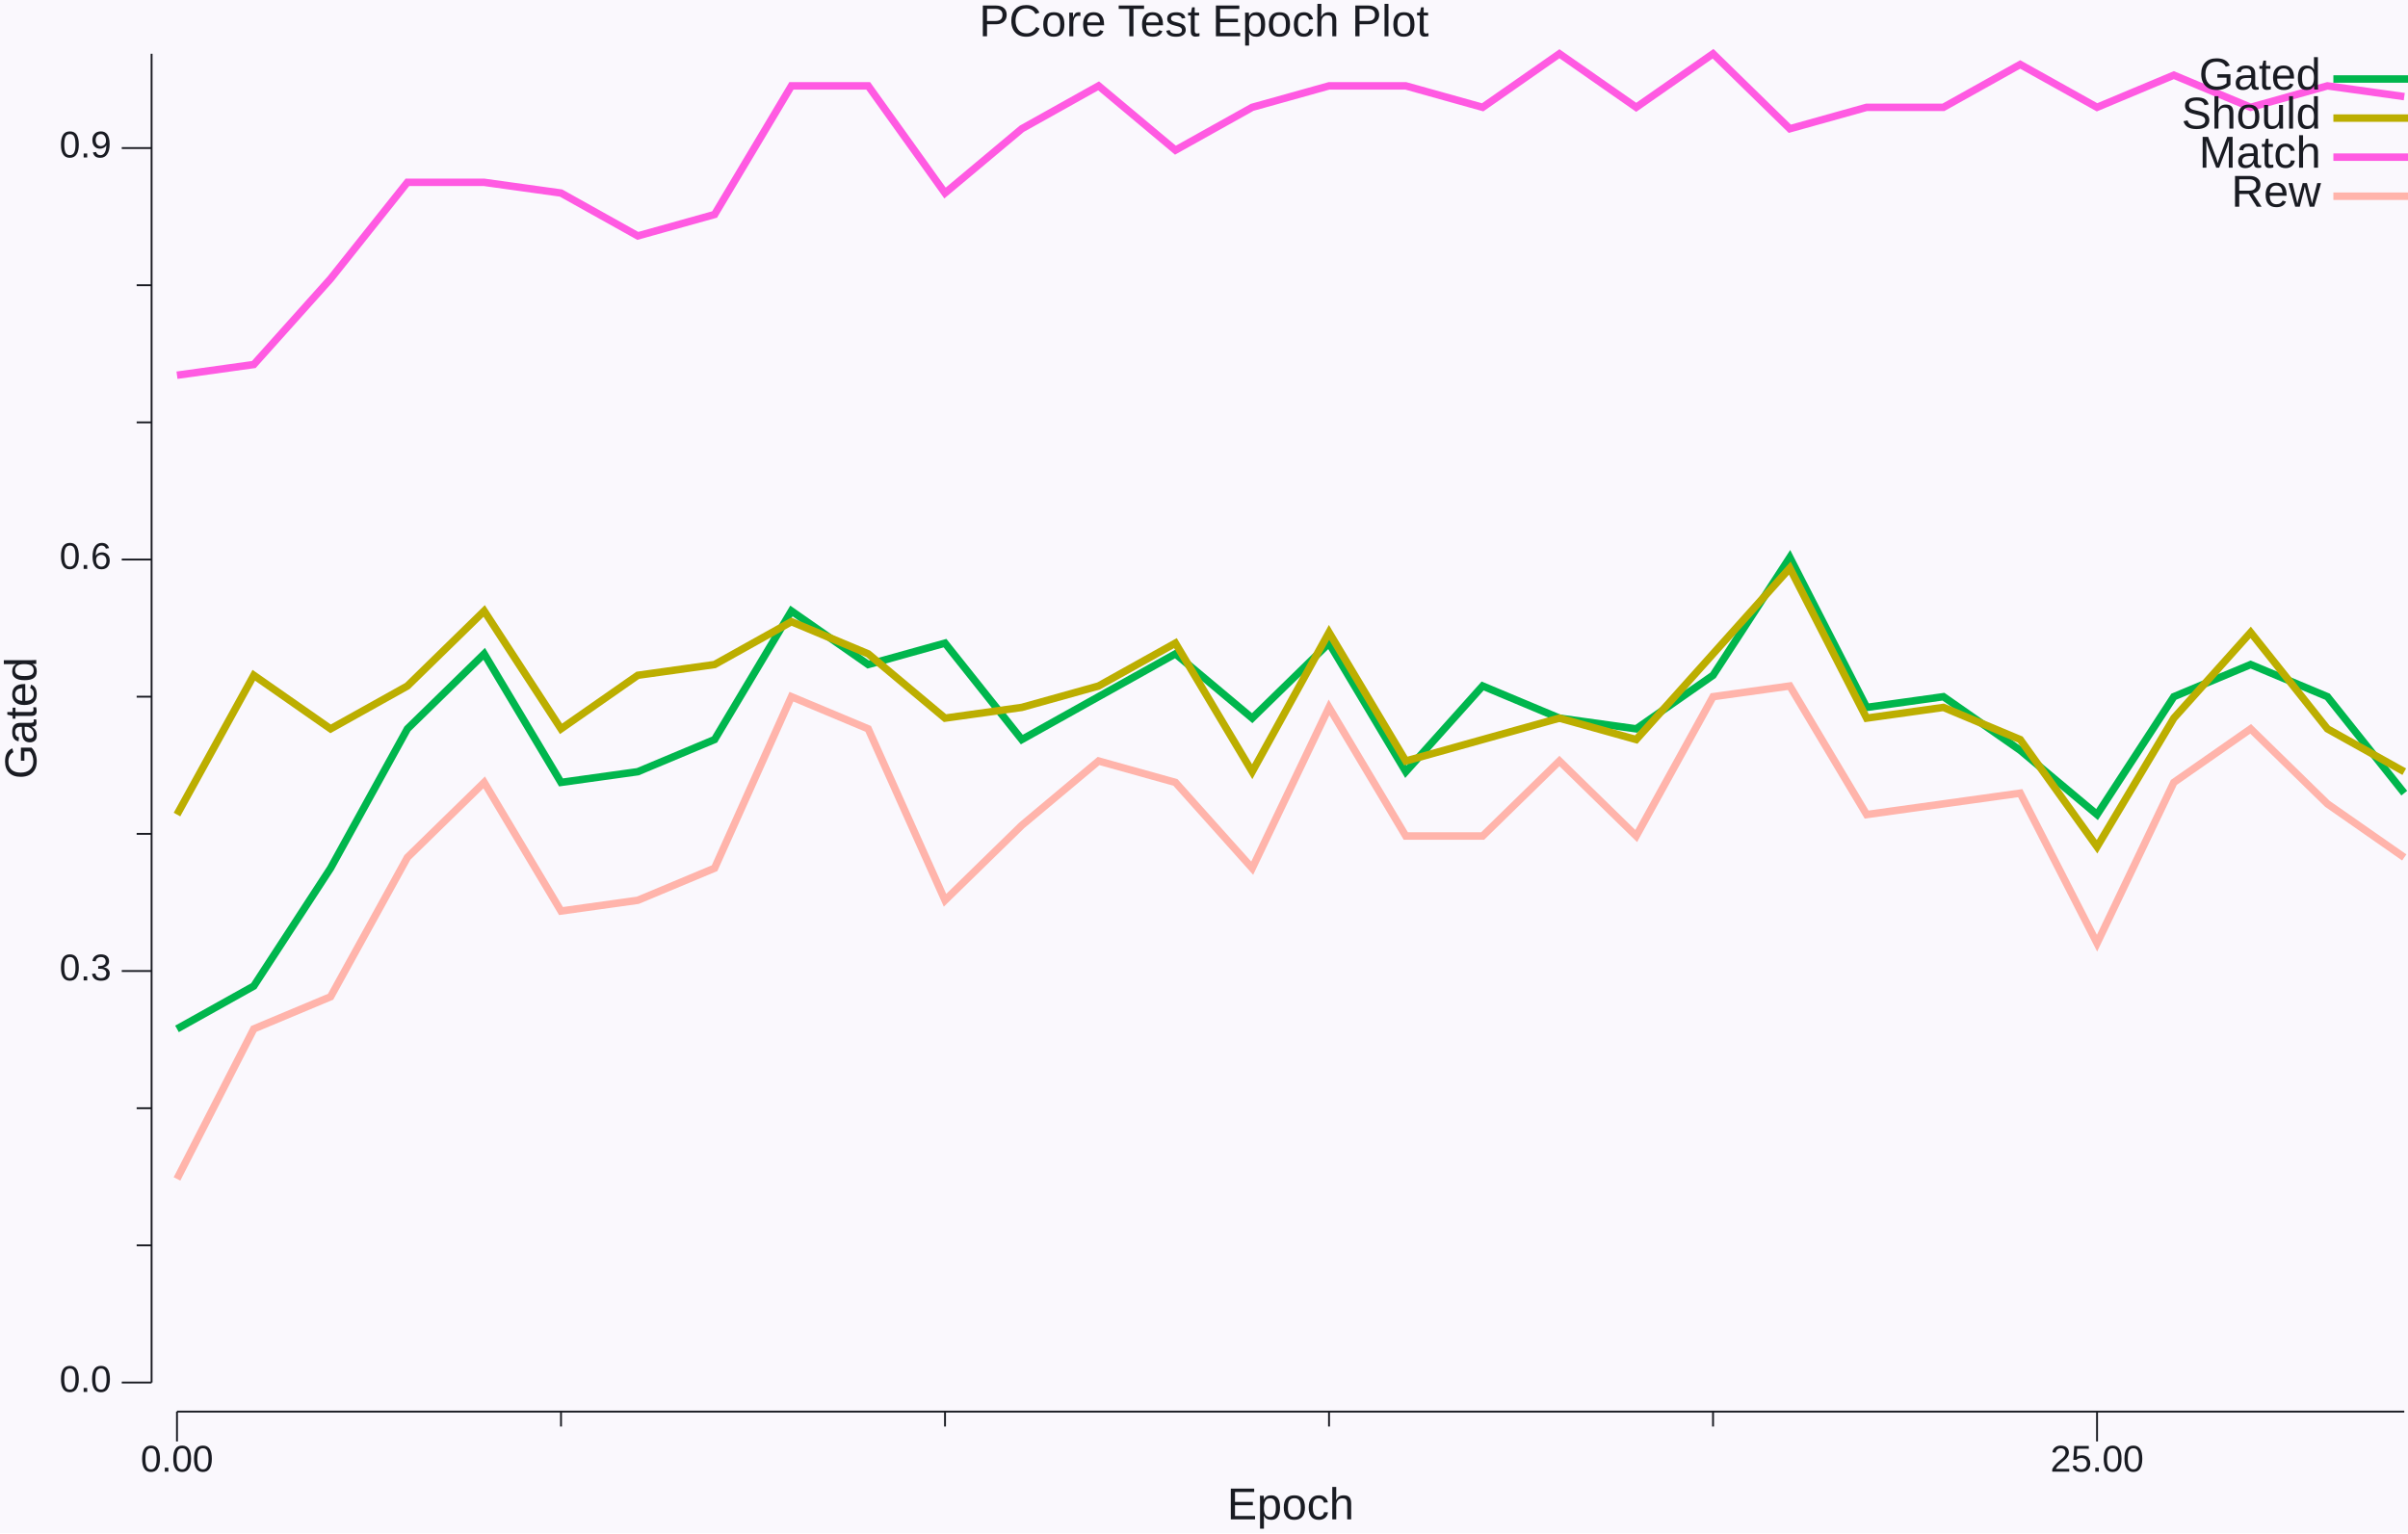
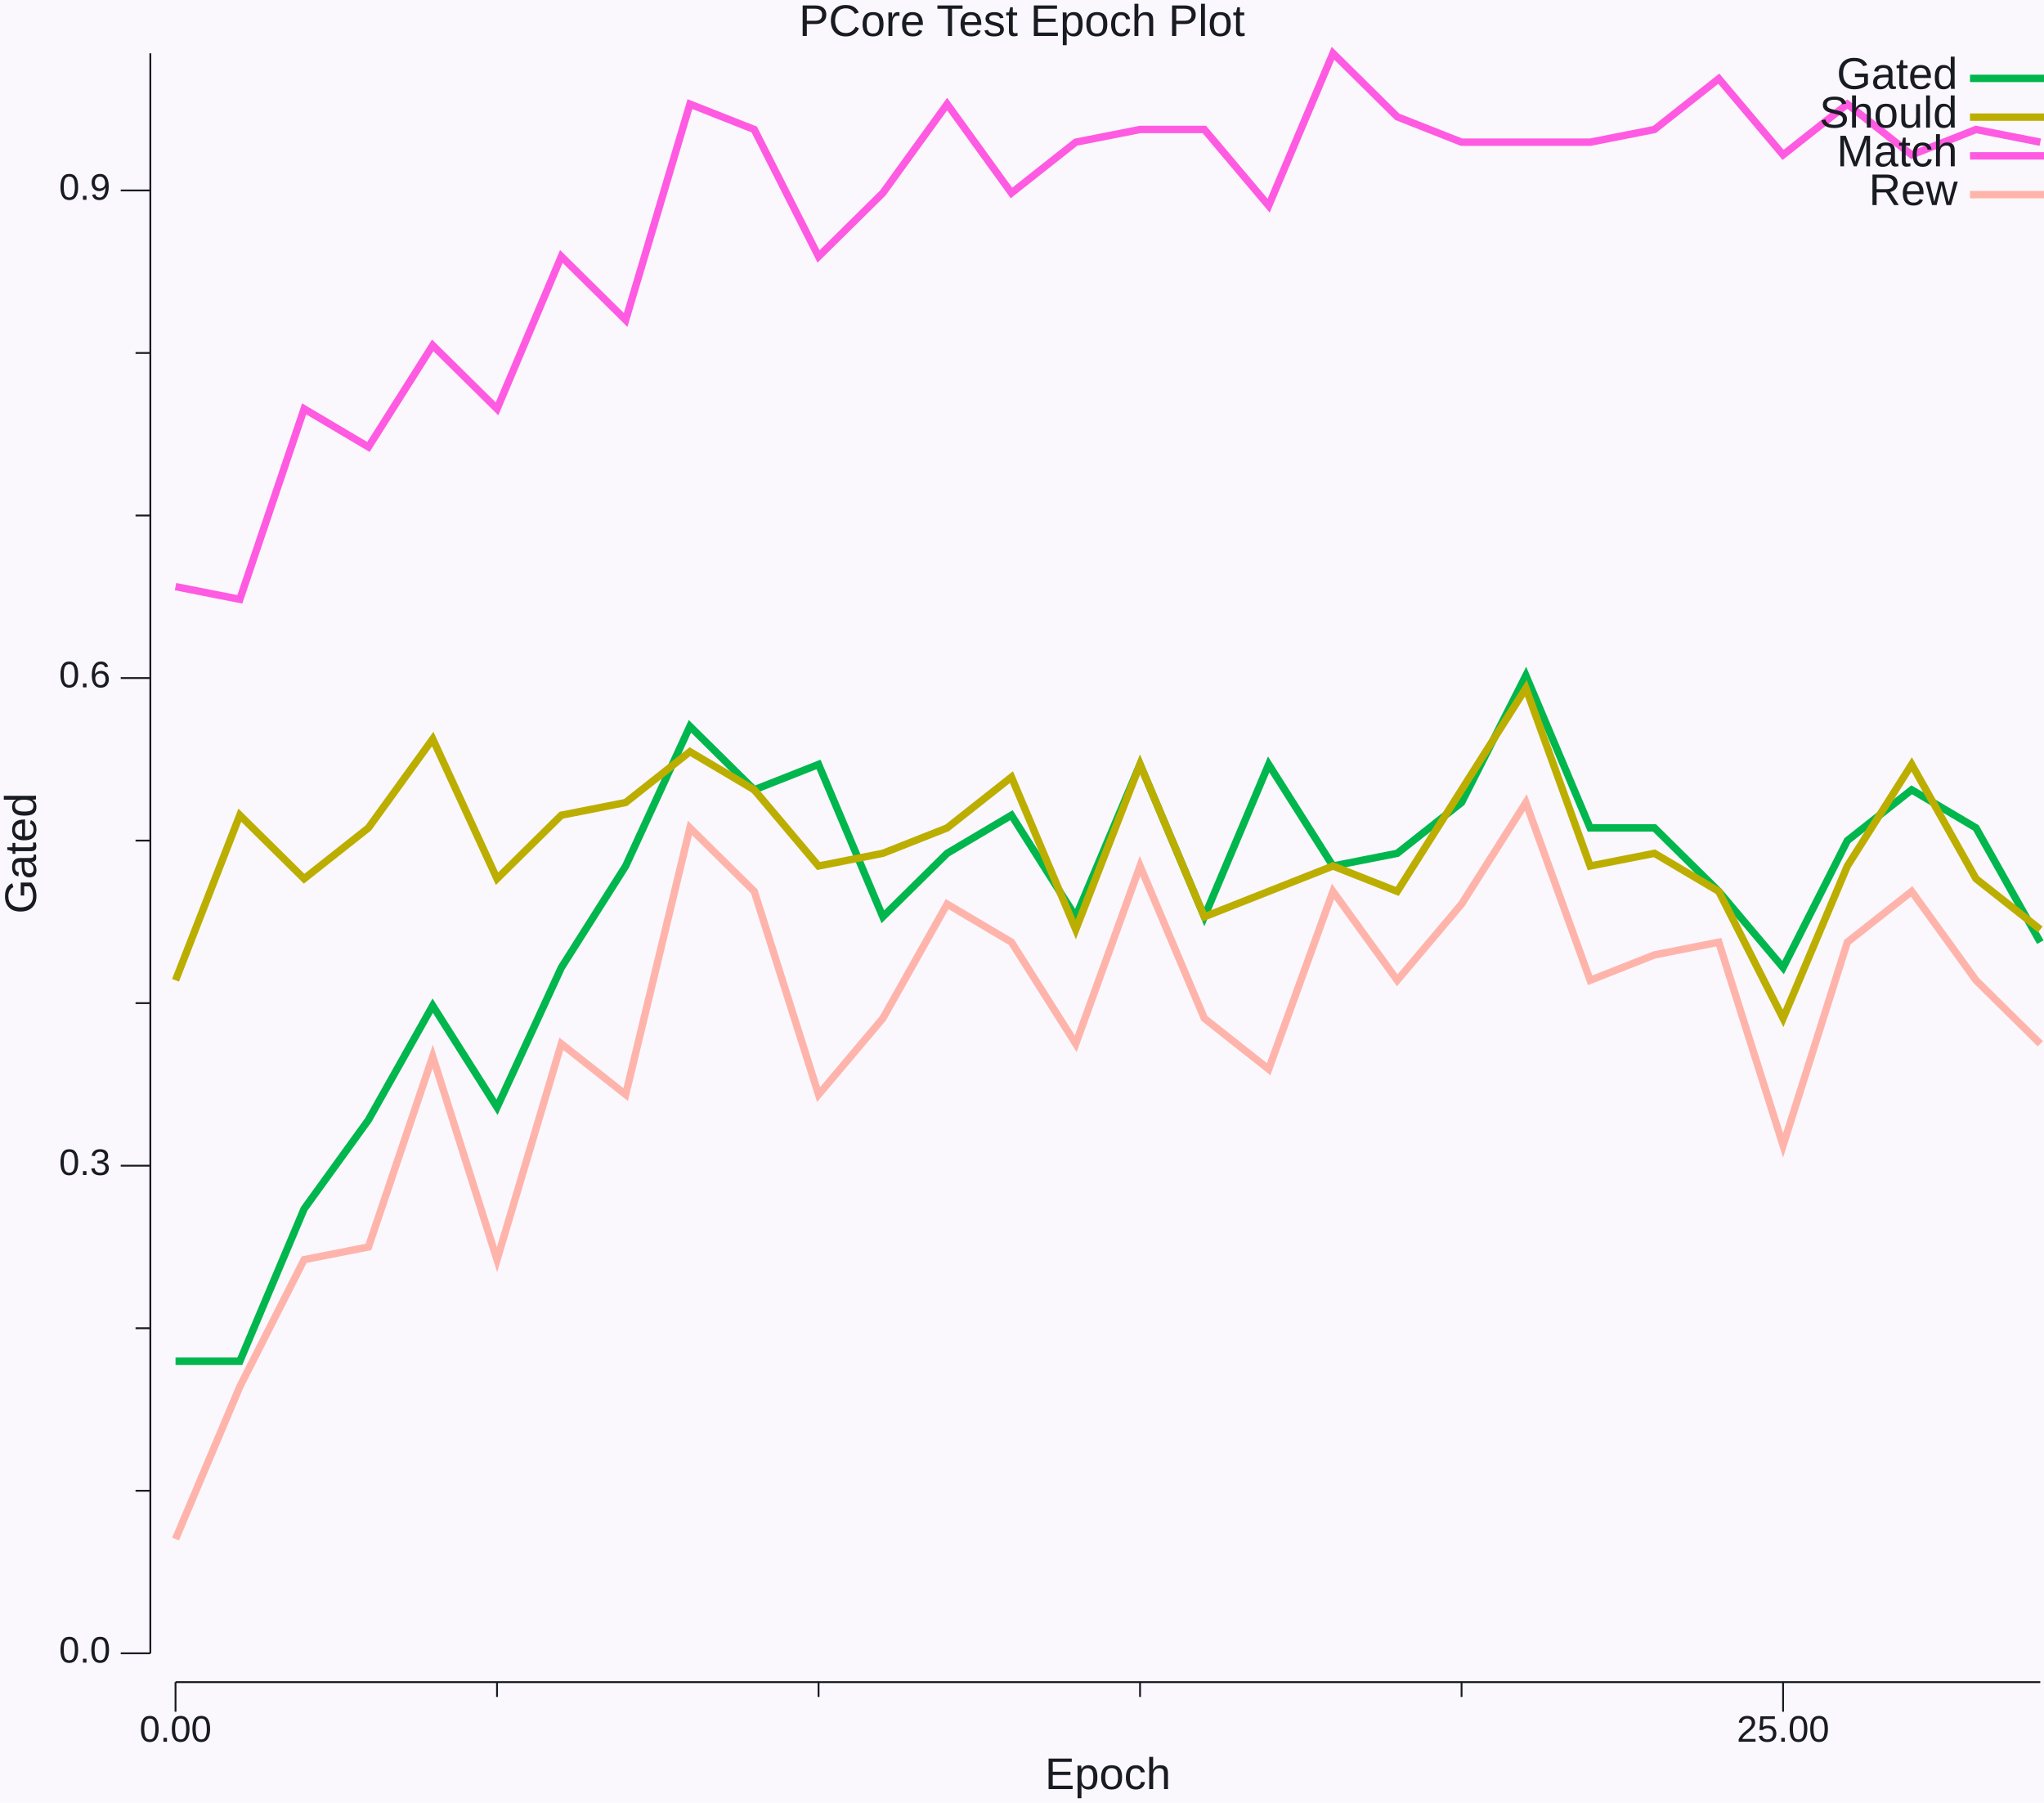
- <svg xmlns="http://www.w3.org/2000/svg" width="645.38pt" height="411pt" viewBox="0 0 645.38 411">
-   <g transform="scale(1, -1) translate(0, -411)">
-     <path d="M0,0L645.38,0L645.38,411L0,411Z" style="fill:#FAF8FD" />
-     <text x="262.43" y="-401.27" transform="scale(1, -1)" style="font-family:Liberation Sans;font-variant:normal;font-weight:normal;font-style:normal;font-size:12px;fill:#191B22">PCore Test Epoch Plot</text>
-     <text x="328.89" y="-3.68" transform="scale(1, -1)" style="font-family:Liberation Sans;font-variant:normal;font-weight:normal;font-style:normal;font-size:12px;fill:#191B22">Epoch</text>
+ <svg xmlns="http://www.w3.org/2000/svg" width="552.38pt" height="487.12pt" viewBox="0 0 552.38 487.12">
+   <g transform="scale(1, -1) translate(0, -487.12)">
+     <path d="M0,0L552.38,0L552.38,487.12L0,487.12Z" style="fill:#FAF8FD" />
+     <text x="215.93" y="-477.4" transform="scale(1, -1)" style="font-family:Liberation Sans;font-variant:normal;font-weight:normal;font-style:normal;font-size:12px;fill:#191B22">PCore Test Epoch Plot</text>
+     <text x="282.39" y="-3.68" transform="scale(1, -1)" style="font-family:Liberation Sans;font-variant:normal;font-weight:normal;font-style:normal;font-size:12px;fill:#191B22">Epoch</text>
    <text x="37.703" y="-16.473" transform="scale(1, -1)" style="font-family:Liberation Sans;font-variant:normal;font-weight:normal;font-style:normal;font-size:10px;fill:#191B22">0.00</text>
-     <text x="549.53" y="-16.473" transform="scale(1, -1)" style="font-family:Liberation Sans;font-variant:normal;font-weight:normal;font-style:normal;font-size:10px;fill:#191B22">25.00</text>
+     <text x="469.35" y="-16.473" transform="scale(1, -1)" style="font-family:Liberation Sans;font-variant:normal;font-weight:normal;font-style:normal;font-size:10px;fill:#191B22">25.00</text>
    <path d="M47.435,24.578L47.435,32.578" style="fill:none;stroke:#191B22;stroke-width:0.5" />
-     <path d="M562.04,24.578L562.04,32.578" style="fill:none;stroke:#191B22;stroke-width:0.5" />
-     <path d="M150.36,28.578L150.36,32.578" style="fill:none;stroke:#191B22;stroke-width:0.5" />
-     <path d="M253.28,28.578L253.28,32.578" style="fill:none;stroke:#191B22;stroke-width:0.5" />
-     <path d="M356.2,28.578L356.2,32.578" style="fill:none;stroke:#191B22;stroke-width:0.5" />
-     <path d="M459.12,28.578L459.12,32.578" style="fill:none;stroke:#191B22;stroke-width:0.5" />
-     <path d="M47.435,32.578L644.38,32.578" style="fill:none;stroke:#191B22;stroke-width:0.5" />
+     <path d="M481.87,24.578L481.87,32.578" style="fill:none;stroke:#191B22;stroke-width:0.5" />
+     <path d="M134.32,28.578L134.32,32.578" style="fill:none;stroke:#191B22;stroke-width:0.5" />
+     <path d="M221.21,28.578L221.21,32.578" style="fill:none;stroke:#191B22;stroke-width:0.5" />
+     <path d="M308.09,28.578L308.09,32.578" style="fill:none;stroke:#191B22;stroke-width:0.5" />
+     <path d="M394.98,28.578L394.98,32.578" style="fill:none;stroke:#191B22;stroke-width:0.5" />
+     <path d="M47.435,32.578L551.38,32.578" style="fill:none;stroke:#191B22;stroke-width:0.5" />
    <g transform="rotate(90)">
-       <text x="202.14" y="9.727" transform="scale(1, -1)" style="font-family:Liberation Sans;font-variant:normal;font-weight:normal;font-style:normal;font-size:12px;fill:#191B22">Gated</text>
+       <text x="240.2" y="9.727" transform="scale(1, -1)" style="font-family:Liberation Sans;font-variant:normal;font-weight:normal;font-style:normal;font-size:12px;fill:#191B22">Gated</text>
    </g>
    <text x="15.949" y="-37.852" transform="scale(1, -1)" style="font-family:Liberation Sans;font-variant:normal;font-weight:normal;font-style:normal;font-size:10px;fill:#191B22">0.0</text>
-     <text x="15.949" y="-148.17" transform="scale(1, -1)" style="font-family:Liberation Sans;font-variant:normal;font-weight:normal;font-style:normal;font-size:10px;fill:#191B22">0.3</text>
-     <text x="15.949" y="-258.48" transform="scale(1, -1)" style="font-family:Liberation Sans;font-variant:normal;font-weight:normal;font-style:normal;font-size:10px;fill:#191B22">0.6</text>
-     <text x="15.949" y="-368.79" transform="scale(1, -1)" style="font-family:Liberation Sans;font-variant:normal;font-weight:normal;font-style:normal;font-size:10px;fill:#191B22">0.9</text>
+     <text x="15.949" y="-169.61" transform="scale(1, -1)" style="font-family:Liberation Sans;font-variant:normal;font-weight:normal;font-style:normal;font-size:10px;fill:#191B22">0.3</text>
+     <text x="15.949" y="-301.38" transform="scale(1, -1)" style="font-family:Liberation Sans;font-variant:normal;font-weight:normal;font-style:normal;font-size:10px;fill:#191B22">0.6</text>
+     <text x="15.949" y="-433.14" transform="scale(1, -1)" style="font-family:Liberation Sans;font-variant:normal;font-weight:normal;font-style:normal;font-size:10px;fill:#191B22">0.9</text>
    <path d="M32.629,40.371L40.629,40.371" style="fill:none;stroke:#191B22;stroke-width:0.5" />
-     <path d="M32.629,150.69L40.629,150.69" style="fill:none;stroke:#191B22;stroke-width:0.5" />
-     <path d="M32.629,261L40.629,261" style="fill:none;stroke:#191B22;stroke-width:0.5" />
-     <path d="M32.629,371.31L40.629,371.31" style="fill:none;stroke:#191B22;stroke-width:0.5" />
-     <path d="M36.629,77.142L40.629,77.142" style="fill:none;stroke:#191B22;stroke-width:0.5" />
-     <path d="M36.629,113.91L40.629,113.91" style="fill:none;stroke:#191B22;stroke-width:0.5" />
-     <path d="M36.629,187.46L40.629,187.46" style="fill:none;stroke:#191B22;stroke-width:0.5" />
-     <path d="M36.629,224.23L40.629,224.23" style="fill:none;stroke:#191B22;stroke-width:0.5" />
-     <path d="M36.629,297.77L40.629,297.77" style="fill:none;stroke:#191B22;stroke-width:0.5" />
-     <path d="M36.629,334.54L40.629,334.54" style="fill:none;stroke:#191B22;stroke-width:0.5" />
-     <path d="M40.629,40.371L40.629,396.59" style="fill:none;stroke:#191B22;stroke-width:0.5" />
-     <path d="M47.435,135.17L68.019,146.66L88.603,178.26L109.19,215.61L129.77,235.72L150.36,201.25L170.94,204.12L191.52,212.74L212.11,247.21L232.69,232.85L253.28,238.59L273.86,212.74L294.44,224.23L315.03,235.72L335.61,218.48L356.2,238.59L376.78,204.12L397.37,227.1L417.95,218.48L438.53,215.61L459.12,229.97L479.7,261.57L500.29,221.36L520.87,224.23L541.45,209.86L562.04,192.63L582.62,224.23L603.21,232.85L623.79,224.23L644.38,198.37" style="fill:none;stroke:#00B64D;stroke-width:2" />
-     <path d="M47.435,192.63L68.019,229.97L88.603,215.61L109.19,227.1L129.77,247.21L150.36,215.61L170.94,229.97L191.52,232.85L212.11,244.34L232.69,235.72L253.28,218.48L273.86,221.36L294.44,227.1L315.03,238.59L335.61,204.12L356.2,241.46L376.78,206.99L397.37,212.74L417.95,218.48L438.53,212.74L459.12,235.72L479.7,258.7L500.29,218.48L520.87,221.36L541.45,212.74L562.04,184.01L582.62,218.48L603.21,241.46L623.79,215.61L644.38,204.12" style="fill:none;stroke:#BCAE00;stroke-width:2" />
-     <path d="M47.435,310.41L68.019,313.28L88.603,336.27L109.19,362.12L129.77,362.12L150.36,359.25L170.94,347.76L191.52,353.5L212.11,387.98L232.69,387.98L253.28,359.25L273.86,376.48L294.44,387.98L315.03,370.74L335.61,382.23L356.2,387.98L376.78,387.98L397.37,382.23L417.95,396.59L438.53,382.23L459.12,396.59L479.7,376.48L500.29,382.23L520.87,382.23L541.45,393.72L562.04,382.23L582.62,390.85L603.21,382.23L623.79,387.98L644.38,385.1" style="fill:none;stroke:#FF5AE2;stroke-width:2" />
-     <path d="M47.435,94.954L68.019,135.17L88.603,143.79L109.19,181.14L129.77,201.25L150.36,166.77L170.94,169.65L191.52,178.26L212.11,224.23L232.69,215.61L253.28,169.65L273.86,189.75L294.44,206.99L315.03,201.25L335.61,178.26L356.2,221.36L376.78,186.88L397.37,186.88L417.95,206.99L438.53,186.88L459.12,224.23L479.7,227.1L500.29,192.63L520.87,195.5L541.45,198.37L562.04,158.15L582.62,201.25L603.21,215.61L623.79,195.5L644.38,181.14" style="fill:none;stroke:#FFB4AB;stroke-width:2" />
-     <path d="M625.38,389.82L645.38,389.82" style="fill:none;stroke:#00B64D;stroke-width:2" />
-     <text x="589.35" y="-386.99" transform="scale(1, -1)" style="font-family:Liberation Sans;font-variant:normal;font-weight:normal;font-style:normal;font-size:12px;fill:#191B22">Gated</text>
-     <path d="M625.38,379.34L645.38,379.34" style="fill:none;stroke:#BCAE00;stroke-width:2" />
-     <text x="584.68" y="-376.52" transform="scale(1, -1)" style="font-family:Liberation Sans;font-variant:normal;font-weight:normal;font-style:normal;font-size:12px;fill:#191B22">Should</text>
-     <path d="M625.38,368.87L645.38,368.87" style="fill:none;stroke:#FF5AE2;stroke-width:2" />
-     <text x="589.36" y="-366.05" transform="scale(1, -1)" style="font-family:Liberation Sans;font-variant:normal;font-weight:normal;font-style:normal;font-size:12px;fill:#191B22">Match</text>
-     <path d="M625.38,358.4L645.38,358.4" style="fill:none;stroke:#FFB4AB;stroke-width:2" />
-     <text x="598.04" y="-355.58" transform="scale(1, -1)" style="font-family:Liberation Sans;font-variant:normal;font-weight:normal;font-style:normal;font-size:12px;fill:#191B22">Rew</text>
+     <path d="M32.629,172.13L40.629,172.13" style="fill:none;stroke:#191B22;stroke-width:0.5" />
+     <path d="M32.629,303.9L40.629,303.9" style="fill:none;stroke:#191B22;stroke-width:0.5" />
+     <path d="M32.629,435.66L40.629,435.66" style="fill:none;stroke:#191B22;stroke-width:0.5" />
+     <path d="M36.629,84.292L40.629,84.292" style="fill:none;stroke:#191B22;stroke-width:0.5" />
+     <path d="M36.629,128.21L40.629,128.21" style="fill:none;stroke:#191B22;stroke-width:0.5" />
+     <path d="M36.629,216.06L40.629,216.06" style="fill:none;stroke:#191B22;stroke-width:0.5" />
+     <path d="M36.629,259.98L40.629,259.98" style="fill:none;stroke:#191B22;stroke-width:0.5" />
+     <path d="M36.629,347.82L40.629,347.82" style="fill:none;stroke:#191B22;stroke-width:0.5" />
+     <path d="M36.629,391.74L40.629,391.74" style="fill:none;stroke:#191B22;stroke-width:0.5" />
+     <path d="M40.629,40.371L40.629,472.72" style="fill:none;stroke:#191B22;stroke-width:0.5" />
+     <path d="M47.435,119.29L64.812,119.29L82.189,160.47L99.566,184.49L116.94,215.37L134.32,187.92L151.7,225.66L169.08,253.11L186.45,290.86L203.83,273.7L221.21,280.56L238.58,239.39L255.96,256.54L273.34,266.84L290.72,239.39L308.09,280.56L325.47,239.39L342.85,280.56L360.23,253.11L377.6,256.54L394.98,270.27L412.36,304.58L429.73,263.41L447.11,263.41L464.49,246.25L481.87,225.66L499.24,259.98L516.62,273.7L534,263.41L551.38,232.53" style="fill:none;stroke:#00B64D;stroke-width:2" />
+     <path d="M47.435,222.23L64.812,266.84L82.189,249.68L99.566,263.41L116.94,287.43L134.32,249.68L151.7,266.84L169.08,270.27L186.45,284L203.83,273.7L221.21,253.11L238.58,256.54L255.96,263.41L273.34,277.13L290.72,235.96L308.09,280.56L325.47,239.39L342.85,246.25L360.23,253.11L377.6,246.25L394.98,273.7L412.36,301.15L429.73,253.11L447.11,256.54L464.49,246.25L481.87,211.94L499.24,253.11L516.62,280.56L534,249.68L551.38,235.96" style="fill:none;stroke:#BCAE00;stroke-width:2" />
+     <path d="M47.435,328.6L64.812,325.17L82.189,376.64L99.566,366.35L116.94,393.8L134.32,376.64L151.7,417.82L169.08,400.66L186.45,458.99L203.83,452.13L221.21,417.82L238.58,434.97L255.96,458.99L273.34,434.97L290.72,448.7L308.09,452.13L325.47,452.13L342.85,431.54L360.23,472.72L377.6,455.56L394.98,448.7L412.36,448.7L429.73,448.7L447.11,452.13L464.49,465.86L481.87,445.27L499.24,458.99L516.62,445.27L534,452.13L551.38,448.7" style="fill:none;stroke:#FF5AE2;stroke-width:2" />
+     <path d="M47.435,71.253L64.812,112.43L82.189,146.74L99.566,150.17L116.94,201.64L134.32,146.74L151.7,205.07L169.08,191.35L186.45,263.41L203.83,246.25L221.21,191.35L238.58,211.94L255.96,242.82L273.34,232.53L290.72,205.07L308.09,253.11L325.47,211.94L342.85,198.21L360.23,246.25L377.6,222.23L394.98,242.82L412.36,270.27L429.73,222.23L447.11,229.09L464.49,232.53L481.87,177.62L499.24,232.53L516.62,246.25L534,222.23L551.38,205.07" style="fill:none;stroke:#FFB4AB;stroke-width:2" />
+     <path d="M532.38,465.94L552.38,465.94" style="fill:none;stroke:#00B64D;stroke-width:2" />
+     <text x="496.35" y="-463.11" transform="scale(1, -1)" style="font-family:Liberation Sans;font-variant:normal;font-weight:normal;font-style:normal;font-size:12px;fill:#191B22">Gated</text>
+     <path d="M532.38,455.47L552.38,455.47" style="fill:none;stroke:#BCAE00;stroke-width:2" />
+     <text x="491.68" y="-452.64" transform="scale(1, -1)" style="font-family:Liberation Sans;font-variant:normal;font-weight:normal;font-style:normal;font-size:12px;fill:#191B22">Should</text>
+     <path d="M532.38,445L552.38,445" style="fill:none;stroke:#FF5AE2;stroke-width:2" />
+     <text x="496.36" y="-442.17" transform="scale(1, -1)" style="font-family:Liberation Sans;font-variant:normal;font-weight:normal;font-style:normal;font-size:12px;fill:#191B22">Match</text>
+     <path d="M532.38,434.53L552.38,434.53" style="fill:none;stroke:#FFB4AB;stroke-width:2" />
+     <text x="505.04" y="-431.7" transform="scale(1, -1)" style="font-family:Liberation Sans;font-variant:normal;font-weight:normal;font-style:normal;font-size:12px;fill:#191B22">Rew</text>
  </g>
</svg>
